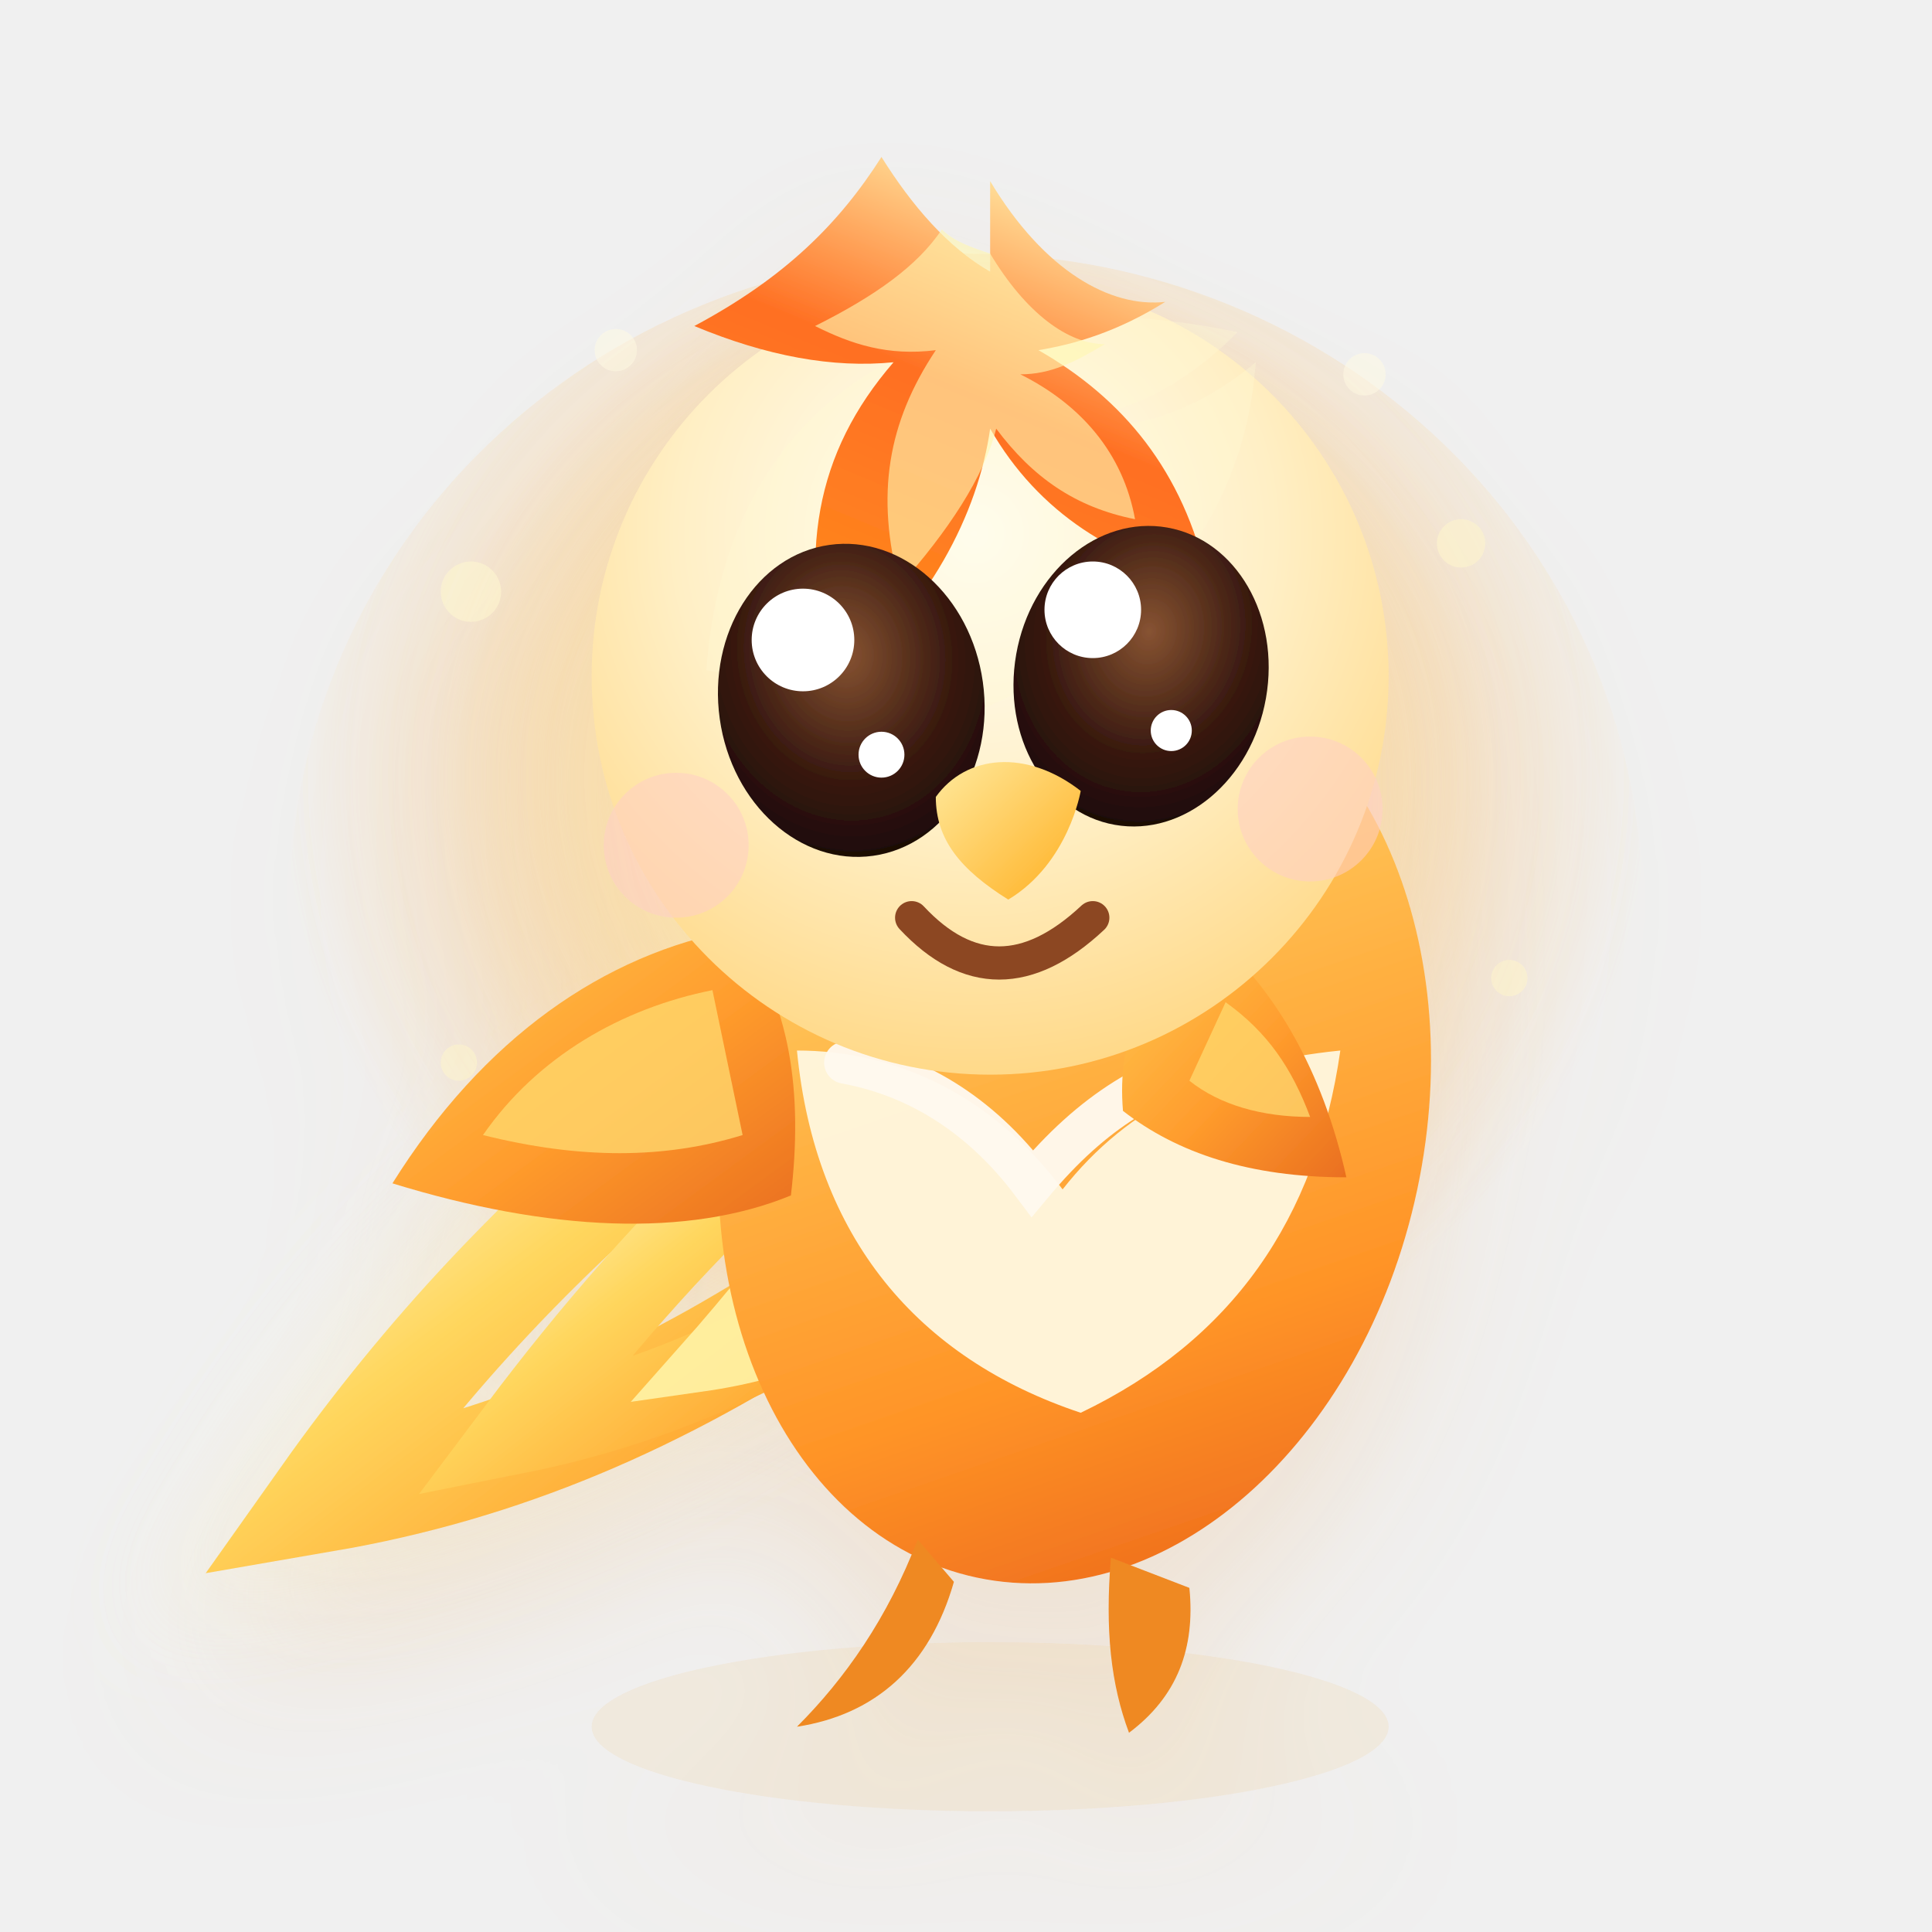
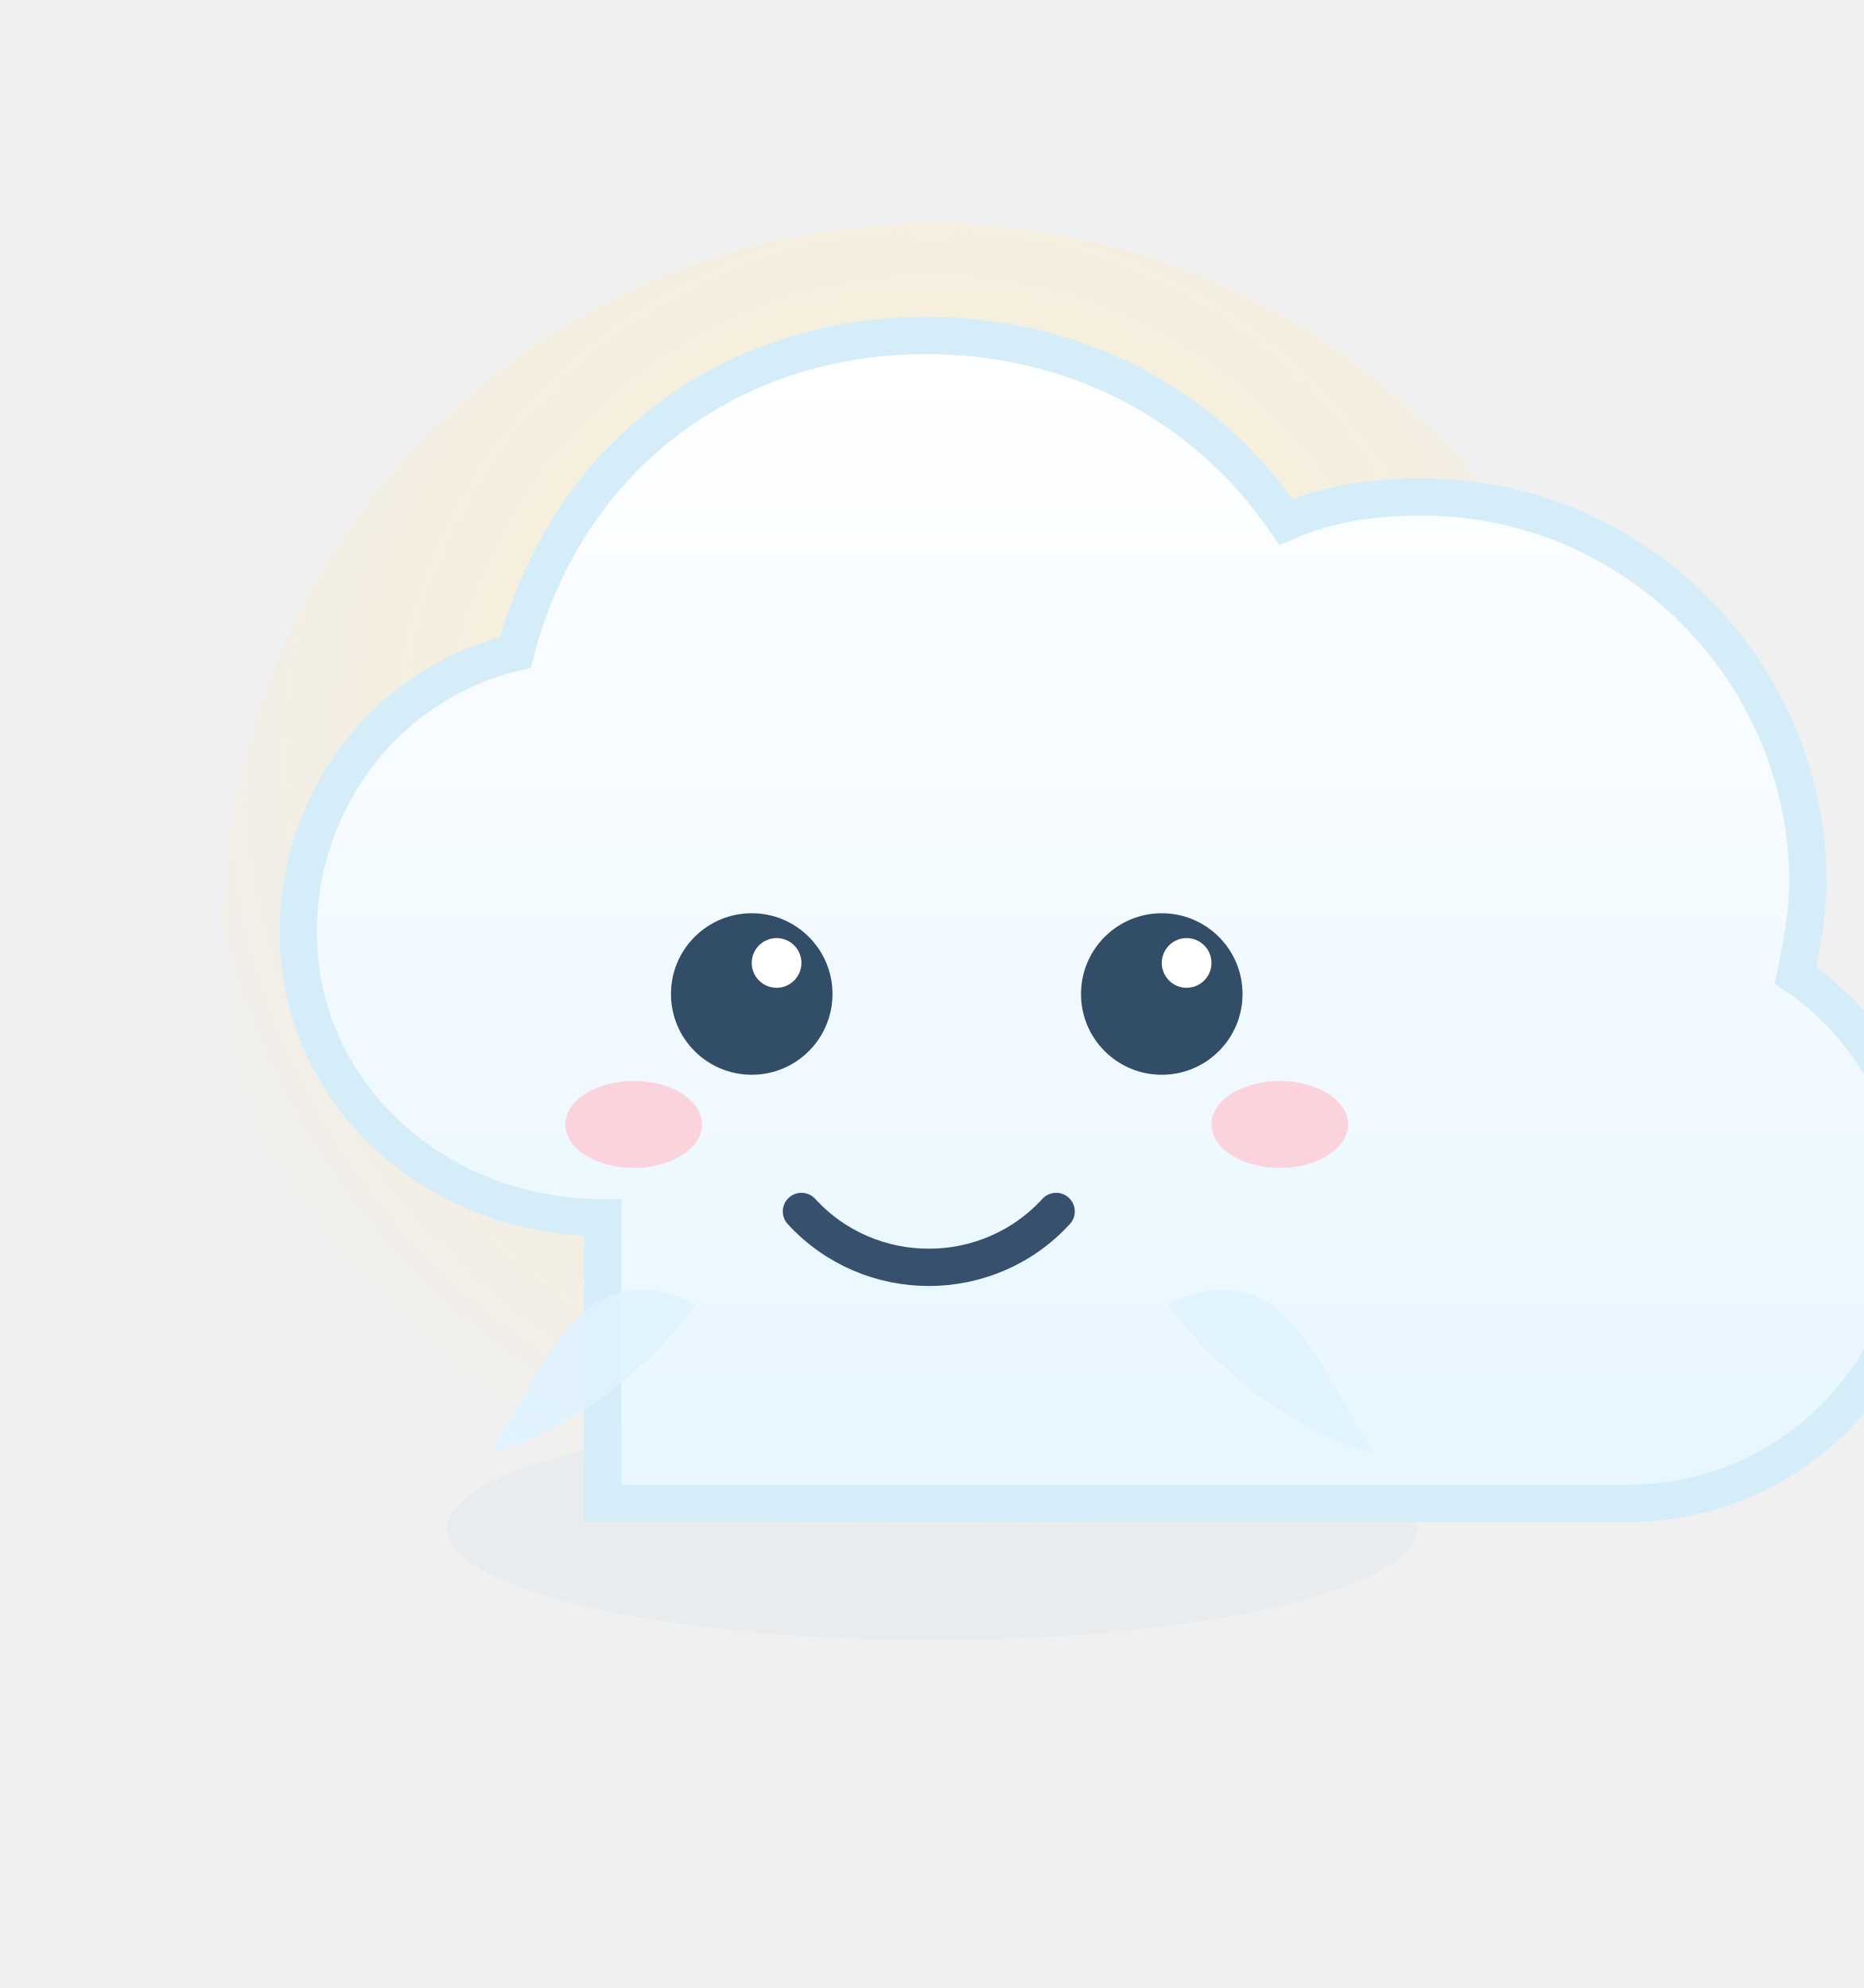
- <svg xmlns="http://www.w3.org/2000/svg" width="320" height="320" viewBox="0 0 320 320" role="img" aria-label="Anka idle state">
+ <svg xmlns="http://www.w3.org/2000/svg" viewBox="0 0 300 320" role="img" aria-label="Pofi idle cloud">
  <defs>
-     <radialGradient id="idle-aura" cx="50%" cy="40%" r="50%">
-       <stop offset="0%" stop-color="#fffbe9" stop-opacity="0.98" />
-       <stop offset="40%" stop-color="#ffe7a5" stop-opacity="0.72" />
-       <stop offset="78%" stop-color="#ffb64f" stop-opacity="0.18" />
-       <stop offset="100%" stop-color="#ffb64f" stop-opacity="0" />
+     <radialGradient id="glow" cx="50%" cy="38%" r="56%">
+       <stop offset="0%" stop-color="#fffef8" stop-opacity="0.96" />
+       <stop offset="100%" stop-color="#ffe39f" stop-opacity="0" />
    </radialGradient>
-     <radialGradient id="idle-face" cx="48%" cy="32%" r="70%">
-       <stop offset="0%" stop-color="#fffef9" />
-       <stop offset="54%" stop-color="#ffefc5" />
-       <stop offset="100%" stop-color="#ffd886" />
-     </radialGradient>
-     <linearGradient id="idle-body" x1="32%" y1="10%" x2="72%" y2="100%">
-       <stop offset="0%" stop-color="#ffd56d" />
-       <stop offset="38%" stop-color="#ffb243" />
-       <stop offset="72%" stop-color="#ff9427" />
-       <stop offset="100%" stop-color="#ef6e1d" />
+     <linearGradient id="cloud" x1="0%" y1="0%" x2="0%" y2="100%">
+       <stop offset="0%" stop-color="#ffffff" />
+       <stop offset="100%" stop-color="#e7f6ff" />
    </linearGradient>
-     <linearGradient id="idle-wing" x1="0%" y1="0%" x2="100%" y2="100%">
-       <stop offset="0%" stop-color="#ffc84f" />
-       <stop offset="55%" stop-color="#ff9c2d" />
-       <stop offset="100%" stop-color="#ea6f1f" />
-     </linearGradient>
-     <linearGradient id="idle-crest" x1="30%" y1="100%" x2="70%" y2="0%">
-       <stop offset="0%" stop-color="#ff8e1d" />
-       <stop offset="56%" stop-color="#ff6f22" />
-       <stop offset="100%" stop-color="#fff6b2" />
-     </linearGradient>
-     <linearGradient id="idle-tail" x1="0%" y1="0%" x2="100%" y2="100%">
-       <stop offset="0%" stop-color="#fff7c4" />
-       <stop offset="40%" stop-color="#ffd65d" />
-       <stop offset="100%" stop-color="#ff9521" />
-     </linearGradient>
-     <radialGradient id="idle-eye" cx="50%" cy="35%" r="72%">
-       <stop offset="0%" stop-color="#875332" />
-       <stop offset="55%" stop-color="#3a1a10" />
-       <stop offset="100%" stop-color="#150603" />
-     </radialGradient>
-     <linearGradient id="idle-beak" x1="0%" y1="0%" x2="100%" y2="100%">
-       <stop offset="0%" stop-color="#ffe99c" />
-       <stop offset="100%" stop-color="#ffaf20" />
-     </linearGradient>
-     <filter id="idle-shadow" x="-40%" y="-40%" width="200%" height="200%">
-       <feDropShadow dx="0" dy="16" stdDeviation="12" flood-color="#efb46f" flood-opacity="0.22" />
-     </filter>
-     <filter id="idle-blur" x="-60%" y="-60%" width="220%" height="220%">
-       <feGaussianBlur stdDeviation="8" />
-     </filter>
  </defs>
-   <g filter="url(#idle-shadow)">
-     <ellipse cx="160" cy="150" rx="112" ry="108" fill="url(#idle-aura)" />
-     <ellipse cx="164" cy="286" rx="66" ry="14" fill="#eec58b" opacity="0.18" />
-     <g opacity="0.55">
-       <circle cx="78" cy="98" r="5" fill="#fff7cf" />
-       <circle cx="242" cy="90" r="4" fill="#fff6cc" />
-       <circle cx="226" cy="62" r="3.5" fill="#fff9e1" />
-       <circle cx="102" cy="58" r="3.5" fill="#fff9e1" />
-       <circle cx="250" cy="162" r="3" fill="#fff4ca" />
-       <circle cx="76" cy="176" r="3" fill="#fff4ca" />
-     </g>
-     <g>
-       <path d="M108 186c-26 18-46 40-62 67 30-6 59-18 88-38" fill="none" stroke="#fff1b8" stroke-width="22" stroke-linecap="round" opacity="0.2" filter="url(#idle-blur)" />
-       <path d="M112 186c-22 18-41 38-58 62 29-5 55-16 82-34" fill="none" stroke="url(#idle-tail)" stroke-width="18" stroke-linecap="round" />
-       <path d="M126 192c-15 14-28 29-40 45 20-4 39-12 58-24" fill="none" stroke="url(#idle-tail)" stroke-width="14" stroke-linecap="round" />
-       <path d="M140 197c-9 11-16 20-24 29 14-2 26-7 37-15" fill="none" stroke="#fff3a6" stroke-width="9" stroke-linecap="round" opacity="0.9" />
-     </g>
-     <ellipse cx="178" cy="185" rx="58" ry="78" fill="url(#idle-body)" transform="rotate(12 178 185)" />
-     <path d="M132 174c16 0 32 7 44 23 11-14 26-21 46-23-4 28-18 48-43 60-27-9-44-29-47-60z" fill="#fff5da" opacity="0.98" />
-     <path d="M140 176c11 2 22 8 31 20 10-12 20-18 33-21" fill="none" stroke="#fff9ef" stroke-width="7" stroke-linecap="round" opacity="0.96" />
-     <g>
-       <path d="M122 154c-22 4-42 18-57 42 26 8 49 9 66 2 2-17 0-32-9-44z" fill="url(#idle-wing)" />
-       <path d="M118 164c-15 3-29 11-38 24 16 4 30 4 43 0" fill="#ffd96e" opacity="0.78" />
-       <path d="M202 156c9 8 17 21 21 39-16 0-28-4-37-11-1-12 3-22 16-28z" fill="url(#idle-wing)" />
-       <path d="M203 166c7 5 11 11 14 19-8 0-15-2-20-6" fill="#ffd96e" opacity="0.76" />
-     </g>
-     <circle cx="164" cy="112" r="66" fill="url(#idle-face)" />
-     <path d="M117 111c3-42 34-67 88-56-11 11-23 16-36 14 14 4 27 1 39-9-2 27-19 47-49 59" fill="#fff8d4" opacity="0.34" />
-     <g>
-       <path d="M164 30c9 15 20 21 29 20-8 5-15 7-21 8 14 8 24 20 28 38-15-3-28-11-36-25-2 14-10 30-26 43-6-22-3-39 10-54-10 1-21-1-33-6 15-8 24-17 31-28 5 8 11 15 18 19z" fill="url(#idle-crest)" />
-       <path d="M164 42c6 10 13 15 19 15-5 3-9 5-14 5 10 5 17 13 19 24-10-2-17-7-23-15-2 8-8 17-16 26-4-15-2-27 6-39-8 1-14-1-20-4 10-5 17-10 21-16 2 2 5 3 8 4z" fill="#fff7b2" opacity="0.62" />
-     </g>
-     <ellipse cx="141" cy="116" rx="22" ry="26" fill="url(#idle-eye)" transform="rotate(-8 141 116)" />
-     <ellipse cx="189" cy="112" rx="21" ry="25" fill="url(#idle-eye)" transform="rotate(10 189 112)" />
-     <circle cx="133" cy="106" r="8.5" fill="#fff" />
-     <circle cx="181" cy="101" r="8" fill="#fff" />
-     <circle cx="146" cy="125" r="3.8" fill="#fff" />
-     <circle cx="194" cy="121" r="3.4" fill="#fff" />
-     <circle cx="112" cy="140" r="12" fill="#ffcfc4" opacity="0.56" />
-     <circle cx="217" cy="134" r="12" fill="#ffcfc4" opacity="0.56" />
-     <path d="M155 132c5-7 15-8 24-1 0 0-2 12-12 18-8-5-12-10-12-17z" fill="url(#idle-beak)" />
-     <path d="M151 152q14 15 30 0" fill="none" stroke="#8c4622" stroke-width="5.5" stroke-linecap="round" />
-     <path d="M152 255c-5 13-12 23-20 31 13-2 22-10 26-24" fill="#ef8920" />
-     <path d="M184 258c-1 12 0 21 3 29 8-6 11-14 10-24" fill="#ef8920" />
-   </g>
+   <circle cx="150" cy="150" r="114" fill="url(#glow)" />
+   <ellipse cx="150" cy="246" rx="78" ry="18" fill="#bfdbe8" opacity="0.16" />
+   <path d="M97 196c-27 0-49-20-49-46 0-21 14-40 35-45 8-31 34-51 66-51 24 0 45 11 58 30 7-3 14-4 22-4 34 0 62 28 62 62 0 5-1 10-2 15 12 8 20 22 20 38 0 26-21 47-47 47H97z" fill="url(#cloud)" stroke="#d5edf8" stroke-width="6" />
+   <path d="M112 210c-8 11-20 20-33 24 9-15 15-33 33-24z" fill="#dff3ff" opacity="0.9" />
+   <path d="M188 210c8 11 20 20 33 24-9-15-15-33-33-24z" fill="#dff3ff" opacity="0.9" />
+   <circle cx="121" cy="160" r="13" fill="#324d68" />
+   <circle cx="187" cy="160" r="13" fill="#324d68" />
+   <circle cx="125" cy="155" r="4" fill="#fff" />
+   <circle cx="191" cy="155" r="4" fill="#fff" />
+   <ellipse cx="102" cy="181" rx="11" ry="7" fill="#ffc7d2" opacity="0.76" />
+   <ellipse cx="206" cy="181" rx="11" ry="7" fill="#ffc7d2" opacity="0.76" />
+   <path d="M129 195c11 12 30 12 41 0" fill="none" stroke="#36506e" stroke-width="6" stroke-linecap="round" />
</svg>
